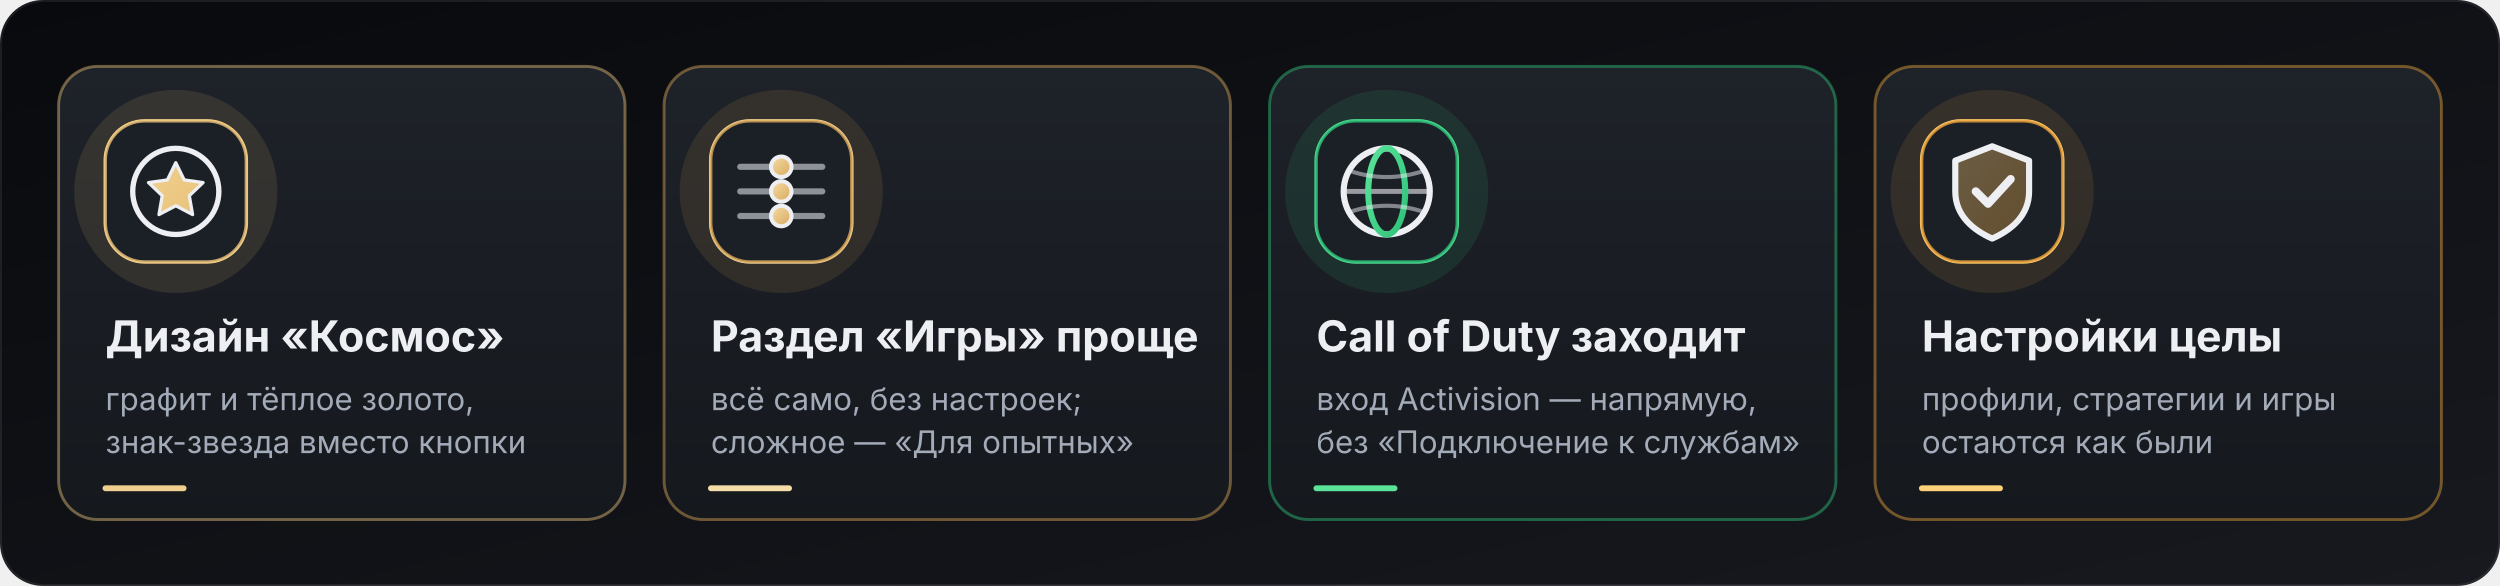
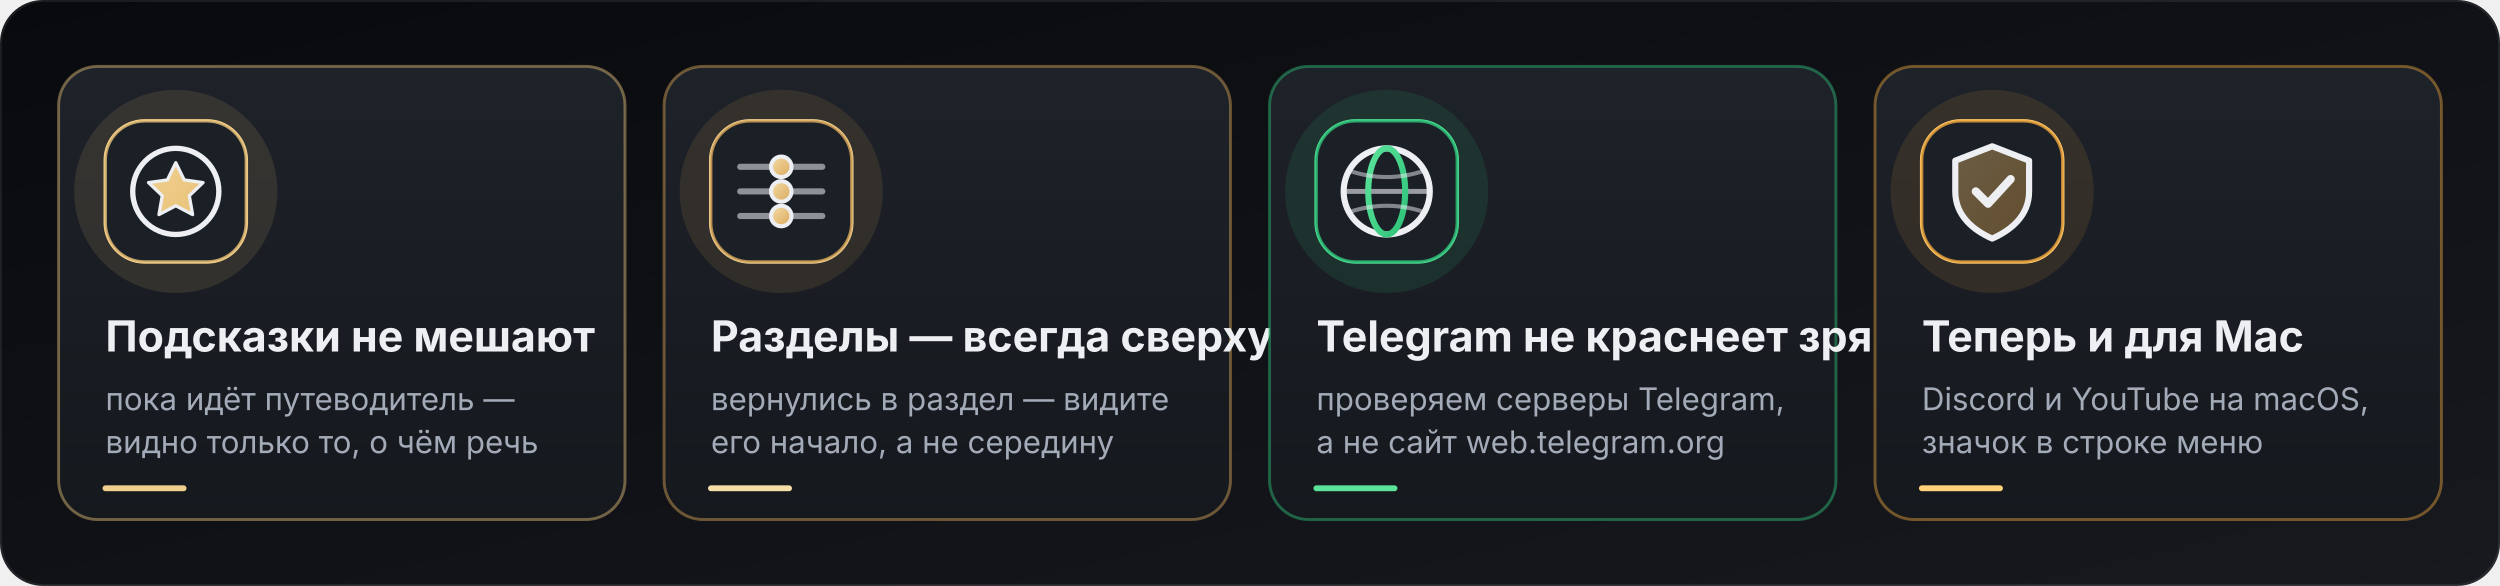
<svg xmlns="http://www.w3.org/2000/svg" width="1280" height="300" viewBox="0 0 1280 300" role="img" aria-label="Что нового в MakeyStar 3.0">
  <defs>
    <linearGradient id="bg" x1="0" y1="0" x2="1" y2="1">
      <stop offset="0" stop-color="#090A0D" />
      <stop offset="1" stop-color="#17191F" />
    </linearGradient>
    <linearGradient id="card" x1="0" y1="0" x2="0" y2="1">
      <stop offset="0" stop-color="#1E2229" />
      <stop offset="1" stop-color="#15181D" />
    </linearGradient>
    <linearGradient id="ig0" x1="0" y1="0" x2="1" y2="1">
      <stop offset="0" stop-color="#F0CF8E" />
      <stop offset="1" stop-color="#E8C27A" />
    </linearGradient>
    <linearGradient id="ig1" x1="0" y1="0" x2="1" y2="1">
      <stop offset="0" stop-color="#F5DDA8" />
      <stop offset="1" stop-color="#D9A85A" />
    </linearGradient>
    <linearGradient id="ig2" x1="0" y1="0" x2="1" y2="1">
      <stop offset="0" stop-color="#5BE39A" />
      <stop offset="1" stop-color="#2FC27A" />
    </linearGradient>
    <linearGradient id="ig3" x1="0" y1="0" x2="1" y2="1">
      <stop offset="0" stop-color="#FFD27A" />
      <stop offset="1" stop-color="#E8A33D" />
    </linearGradient>
    <clipPath id="c">
      <rect width="1280" height="300" rx="22" />
    </clipPath>
    <style>
.tile{animation:up .9s cubic-bezier(.2,.8,.2,1) both}
.ring{animation:ring 2.8s ease-out infinite;transform-box:fill-box;transform-origin:center}
.pk{stroke-dasharray:40 400;animation:pk 3.2s cubic-bezier(.5,0,.5,1) infinite}
@keyframes up{from{opacity:0;transform:translateY(16px)}to{opacity:1;transform:translateY(0)}}
@keyframes ring{0%{opacity:.75;transform:scale(1)}100%{opacity:0;transform:scale(1.25)}}
@keyframes pk{from{stroke-dashoffset:40}to{stroke-dashoffset:-300}}

.ib-spin{animation:ibspin 9s linear infinite;transform-box:fill-box;transform-origin:center}
.ib-spin-slow{animation:ibspin 14s linear infinite;transform-box:fill-box;transform-origin:center}
.ib-pulse{animation:ibpulse 2.4s ease-in-out infinite;transform-box:fill-box;transform-origin:center}
.ib-spark{animation:ibtw 1.8s ease-in-out infinite}
.ib-tw1{animation:ibtw 2.6s ease-in-out infinite;transform-box:fill-box;transform-origin:center}
.ib-tw2{animation:ibtw 2.6s ease-in-out infinite .8s;transform-box:fill-box;transform-origin:center}
.ib-tw3{animation:ibtw 2.6s ease-in-out infinite 1.6s;transform-box:fill-box;transform-origin:center}
.ib-needle{animation:ibneedle 4s ease-in-out infinite;transform-origin:0 0}
.ib-draw{stroke-dasharray:40;animation:ibdraw 3s ease-in-out infinite}
.ib-k1{animation:ibk 3.2s ease-in-out infinite}
.ib-k2{animation:ibk 3.2s ease-in-out infinite -1.1s}
.ib-k3{animation:ibk 3.2s ease-in-out infinite -2.2s}
.ib-rock{animation:ibrock 3s ease-in-out infinite;transform-origin:0 0}
.ib-blink{animation:ibblink 4s ease-in-out infinite;transform-box:fill-box;transform-origin:center}
.ib-slash{stroke-dasharray:60;animation:ibdraw 4s ease-in-out infinite}
.ib-float{animation:ibfloat 3.4s ease-in-out infinite}
.ib-orbit{animation:iborbit 3s linear infinite}
.ib-bob{animation:ibfloat 2.8s ease-in-out infinite}
.ib-fly{animation:ibfly 3s ease-in-out infinite}
.ib-trail{animation:ibtw 1.5s ease-in-out infinite}
.ib-shackle{animation:ibshackle 3s ease-in-out infinite}
.ib-trace{stroke-dasharray:36;animation:ibdraw 2.6s linear infinite}
.ib-globe{animation:ibglobe 4s ease-in-out infinite;transform-box:fill-box;transform-origin:center}
@keyframes ibspin{to{transform:rotate(360deg)}}
@keyframes ibpulse{0%,100%{transform:scale(1)}50%{transform:scale(1.12)}}
@keyframes ibtw{0%,100%{opacity:.25}50%{opacity:1}}
@keyframes ibneedle{0%,100%{transform:rotate(-25deg)}50%{transform:rotate(35deg)}}
@keyframes ibdraw{0%{stroke-dashoffset:40}35%,100%{stroke-dashoffset:0}}
@keyframes ibk{0%,100%{transform:translateX(-12px)}50%{transform:translateX(12px)}}
@keyframes ibrock{0%,100%{transform:rotate(0)}50%{transform:rotate(-14deg)}}
@keyframes ibblink{0%,44%,52%,100%{transform:scaleY(1)}48%{transform:scaleY(.1)}}
@keyframes ibfloat{0%,100%{transform:translateY(2px)}50%{transform:translateY(-3px)}}
@keyframes iborbit{to{stroke-dashoffset:-132}}
@keyframes ibfly{0%,100%{transform:translate(0,0)}50%{transform:translate(3px,-4px)}}
@keyframes ibshackle{0%,100%{transform:translateY(0)}50%{transform:translateY(-4px)}}
@keyframes ibglobe{0%,100%{transform:scaleX(1)}50%{transform:scaleX(.25)}}

</style>
  </defs>
  <g clip-path="url(#c)">
    <rect width="1280" height="300" fill="url(#bg)" />
    <g font-family="Segoe UI, Inter, Helvetica, Arial, sans-serif">
      <g class="tile" style="animation-delay:0.0s">
        <rect x="30" y="34" width="290" height="232" rx="20" fill="url(#card)" stroke="#E8C27A" stroke-opacity=".45" stroke-width="1.5" />
        <circle cx="90" cy="98" r="52" fill="#E8C27A" fill-opacity=".12" />
        <rect class="ring" x="54" y="62" width="72" height="72" rx="20" fill="none" stroke="#F0CF8E" stroke-width="2" style="animation-delay:0.0s" />
        <rect x="54" y="62" width="72" height="72" rx="20" fill="#1B1F26" stroke="#E8C27A" stroke-opacity=".8" stroke-width="1.5" />
        <g transform="translate(90 98) scale(1.05)">
          <circle r="21" fill="none" stroke="#EDEFF3" stroke-width="2.6" />
          <path d="M0 -14 L4.1 -5.6 L13.3 -4.3 L6.6 2.1 L8.2 11.3 L0 7 L-8.2 11.3 L-6.6 2.1 L-13.3 -4.3 L-4.1 -5.6 Z" fill="url(#ig0)" stroke="#EDEFF3" stroke-width="1.6" stroke-linejoin="round" />
        </g>
-         <text x="54" y="180" font-size="22" font-weight="700" fill="#EDEFF3">Дизайн «Космос»</text>
-         <text x="54" y="210" font-size="16" fill="#A3AAB8">графит и тёплое золото,</text>
-         <text x="54" y="232" font-size="16" fill="#A3AAB8">знак-звезда вместо кнопки</text>
+         <text x="54" y="180" font-size="22" font-weight="700" fill="#EDEFF3">Подсказки не мешают</text>
+         <text x="54" y="210" font-size="16" fill="#A3AAB8">пока идёт путеводитель —</text>
+         <text x="54" y="232" font-size="16" fill="#A3AAB8">видно только то, о чём речь</text>
        <path class="pk" d="M54 250 H296" stroke="#F0CF8E" stroke-width="3" stroke-linecap="round" style="animation-delay:0.0s" />
      </g>
      <g class="tile" style="animation-delay:0.18s">
        <rect x="340" y="34" width="290" height="232" rx="20" fill="url(#card)" stroke="#D9A85A" stroke-opacity=".45" stroke-width="1.5" />
        <circle cx="400" cy="98" r="52" fill="#D9A85A" fill-opacity=".12" />
        <rect class="ring" x="364" y="62" width="72" height="72" rx="20" fill="none" stroke="#F5DDA8" stroke-width="2" style="animation-delay:0.18s" />
        <rect x="364" y="62" width="72" height="72" rx="20" fill="#1B1F26" stroke="#D9A85A" stroke-opacity=".8" stroke-width="1.5" />
        <g transform="translate(400 98) scale(1.05)">
          <path d="M-20 -12 H20" stroke="#EDEFF3" stroke-opacity="0.55" stroke-width="3" stroke-linecap="round" />
          <circle class="ib-k1" cx="0" cy="-12" r="5" fill="url(#ig1)" stroke="#EDEFF3" stroke-width="2" />
          <path d="M-20 0 H20" stroke="#EDEFF3" stroke-opacity="0.55" stroke-width="3" stroke-linecap="round" />
          <circle class="ib-k2" cx="0" cy="0" r="5" fill="url(#ig1)" stroke="#EDEFF3" stroke-width="2" />
          <path d="M-20 12 H20" stroke="#EDEFF3" stroke-opacity="0.55" stroke-width="3" stroke-linecap="round" />
          <circle class="ib-k3" cx="0" cy="12" r="5" fill="url(#ig1)" stroke="#EDEFF3" stroke-width="2" />
        </g>
-         <text x="364" y="180" font-size="22" font-weight="700" fill="#EDEFF3">Раздел «Игры» проще</text>
-         <text x="364" y="210" font-size="16" fill="#A3AAB8">всё само, без настроек;</text>
-         <text x="364" y="232" font-size="16" fill="#A3AAB8">сложное — «Для опытных»</text>
+         <text x="364" y="180" font-size="22" font-weight="700" fill="#EDEFF3">Разделы — всегда сверху</text>
+         <text x="364" y="210" font-size="16" fill="#A3AAB8">вернулись в раздел — видите</text>
+         <text x="364" y="232" font-size="16" fill="#A3AAB8">его начало, а не середину</text>
        <path class="pk" d="M364 250 H606" stroke="#F5DDA8" stroke-width="3" stroke-linecap="round" style="animation-delay:0.18s" />
      </g>
      <g class="tile" style="animation-delay:0.36s">
        <rect x="650" y="34" width="290" height="232" rx="20" fill="url(#card)" stroke="#2FC27A" stroke-opacity=".45" stroke-width="1.5" />
        <circle cx="710" cy="98" r="52" fill="#2FC27A" fill-opacity=".12" />
        <rect class="ring" x="674" y="62" width="72" height="72" rx="20" fill="none" stroke="#5BE39A" stroke-width="2" style="animation-delay:0.36s" />
        <rect x="674" y="62" width="72" height="72" rx="20" fill="#1B1F26" stroke="#2FC27A" stroke-opacity=".8" stroke-width="1.5" />
        <g transform="translate(710 98) scale(1.05)">
          <circle r="21" fill="none" stroke="#EDEFF3" stroke-width="3" />
          <path d="M-21 0 H21" stroke="#EDEFF3" stroke-opacity="0.6" stroke-width="2.4" />
          <g class="ib-globe">
            <ellipse rx="9" ry="21" fill="none" stroke="url(#ig2)" stroke-width="3" />
          </g>
          <path d="M-18 -10 Q0 -4 18 -10 M-18 10 Q0 4 18 10" fill="none" stroke="#EDEFF3" stroke-opacity="0.5" stroke-width="2" />
        </g>
-         <text x="674" y="180" font-size="22" font-weight="700" fill="#EDEFF3">Call of Duty заходит</text>
-         <text x="674" y="210" font-size="16" fill="#A3AAB8">вход Activision — напрямую,</text>
-         <text x="674" y="232" font-size="16" fill="#A3AAB8">без «Подключение к службам»</text>
+         <text x="674" y="180" font-size="22" font-weight="700" fill="#EDEFF3">Telegram не краснеет зря</text>
+         <text x="674" y="210" font-size="16" fill="#A3AAB8">проверяем серверы Telegram,</text>
+         <text x="674" y="232" font-size="16" fill="#A3AAB8">а не сайт web.telegram.org</text>
        <path class="pk" d="M674 250 H916" stroke="#5BE39A" stroke-width="3" stroke-linecap="round" style="animation-delay:0.36s" />
      </g>
      <g class="tile" style="animation-delay:0.54s">
        <rect x="960" y="34" width="290" height="232" rx="20" fill="url(#card)" stroke="#E8A33D" stroke-opacity=".45" stroke-width="1.5" />
        <circle cx="1020" cy="98" r="52" fill="#E8A33D" fill-opacity=".12" />
        <rect class="ring" x="984" y="62" width="72" height="72" rx="20" fill="none" stroke="#FFD27A" stroke-width="2" style="animation-delay:0.54s" />
        <rect x="984" y="62" width="72" height="72" rx="20" fill="#1B1F26" stroke="#E8A33D" stroke-opacity=".8" stroke-width="1.5" />
        <g transform="translate(1020 98) scale(1.05)">
          <path d="M0 -22 L18 -15 L18 0 C18 12 9 19 0 23 C-9 19 -18 12 -18 0 L-18 -15 Z" fill="url(#ig3)" fill-opacity="0.35" stroke="#EDEFF3" stroke-width="3" stroke-linejoin="round" />
          <path class="ib-draw" d="M-8 0 L-2 6 L9 -6" fill="none" stroke="#EDEFF3" stroke-width="4" stroke-linecap="round" stroke-linejoin="round" />
        </g>
-         <text x="984" y="180" font-size="22" font-weight="700" fill="#EDEFF3">Настройки целы</text>
-         <text x="984" y="210" font-size="16" fill="#A3AAB8">профили, стратегии и игры</text>
-         <text x="984" y="232" font-size="16" fill="#A3AAB8">остаются как были</text>
+         <text x="984" y="180" font-size="22" font-weight="700" fill="#EDEFF3">Теперь и для Mac</text>
+         <text x="984" y="210" font-size="16" fill="#A3AAB8">Discord и YouTube на macOS,</text>
+         <text x="984" y="232" font-size="16" fill="#A3AAB8">значок в строке меню</text>
        <path class="pk" d="M984 250 H1226" stroke="#FFD27A" stroke-width="3" stroke-linecap="round" style="animation-delay:0.54s" />
      </g>
    </g>
  </g>
  <rect x=".5" y=".5" width="1279" height="299" rx="22" fill="none" stroke="#FFFFFF" stroke-opacity=".08" />
</svg>
